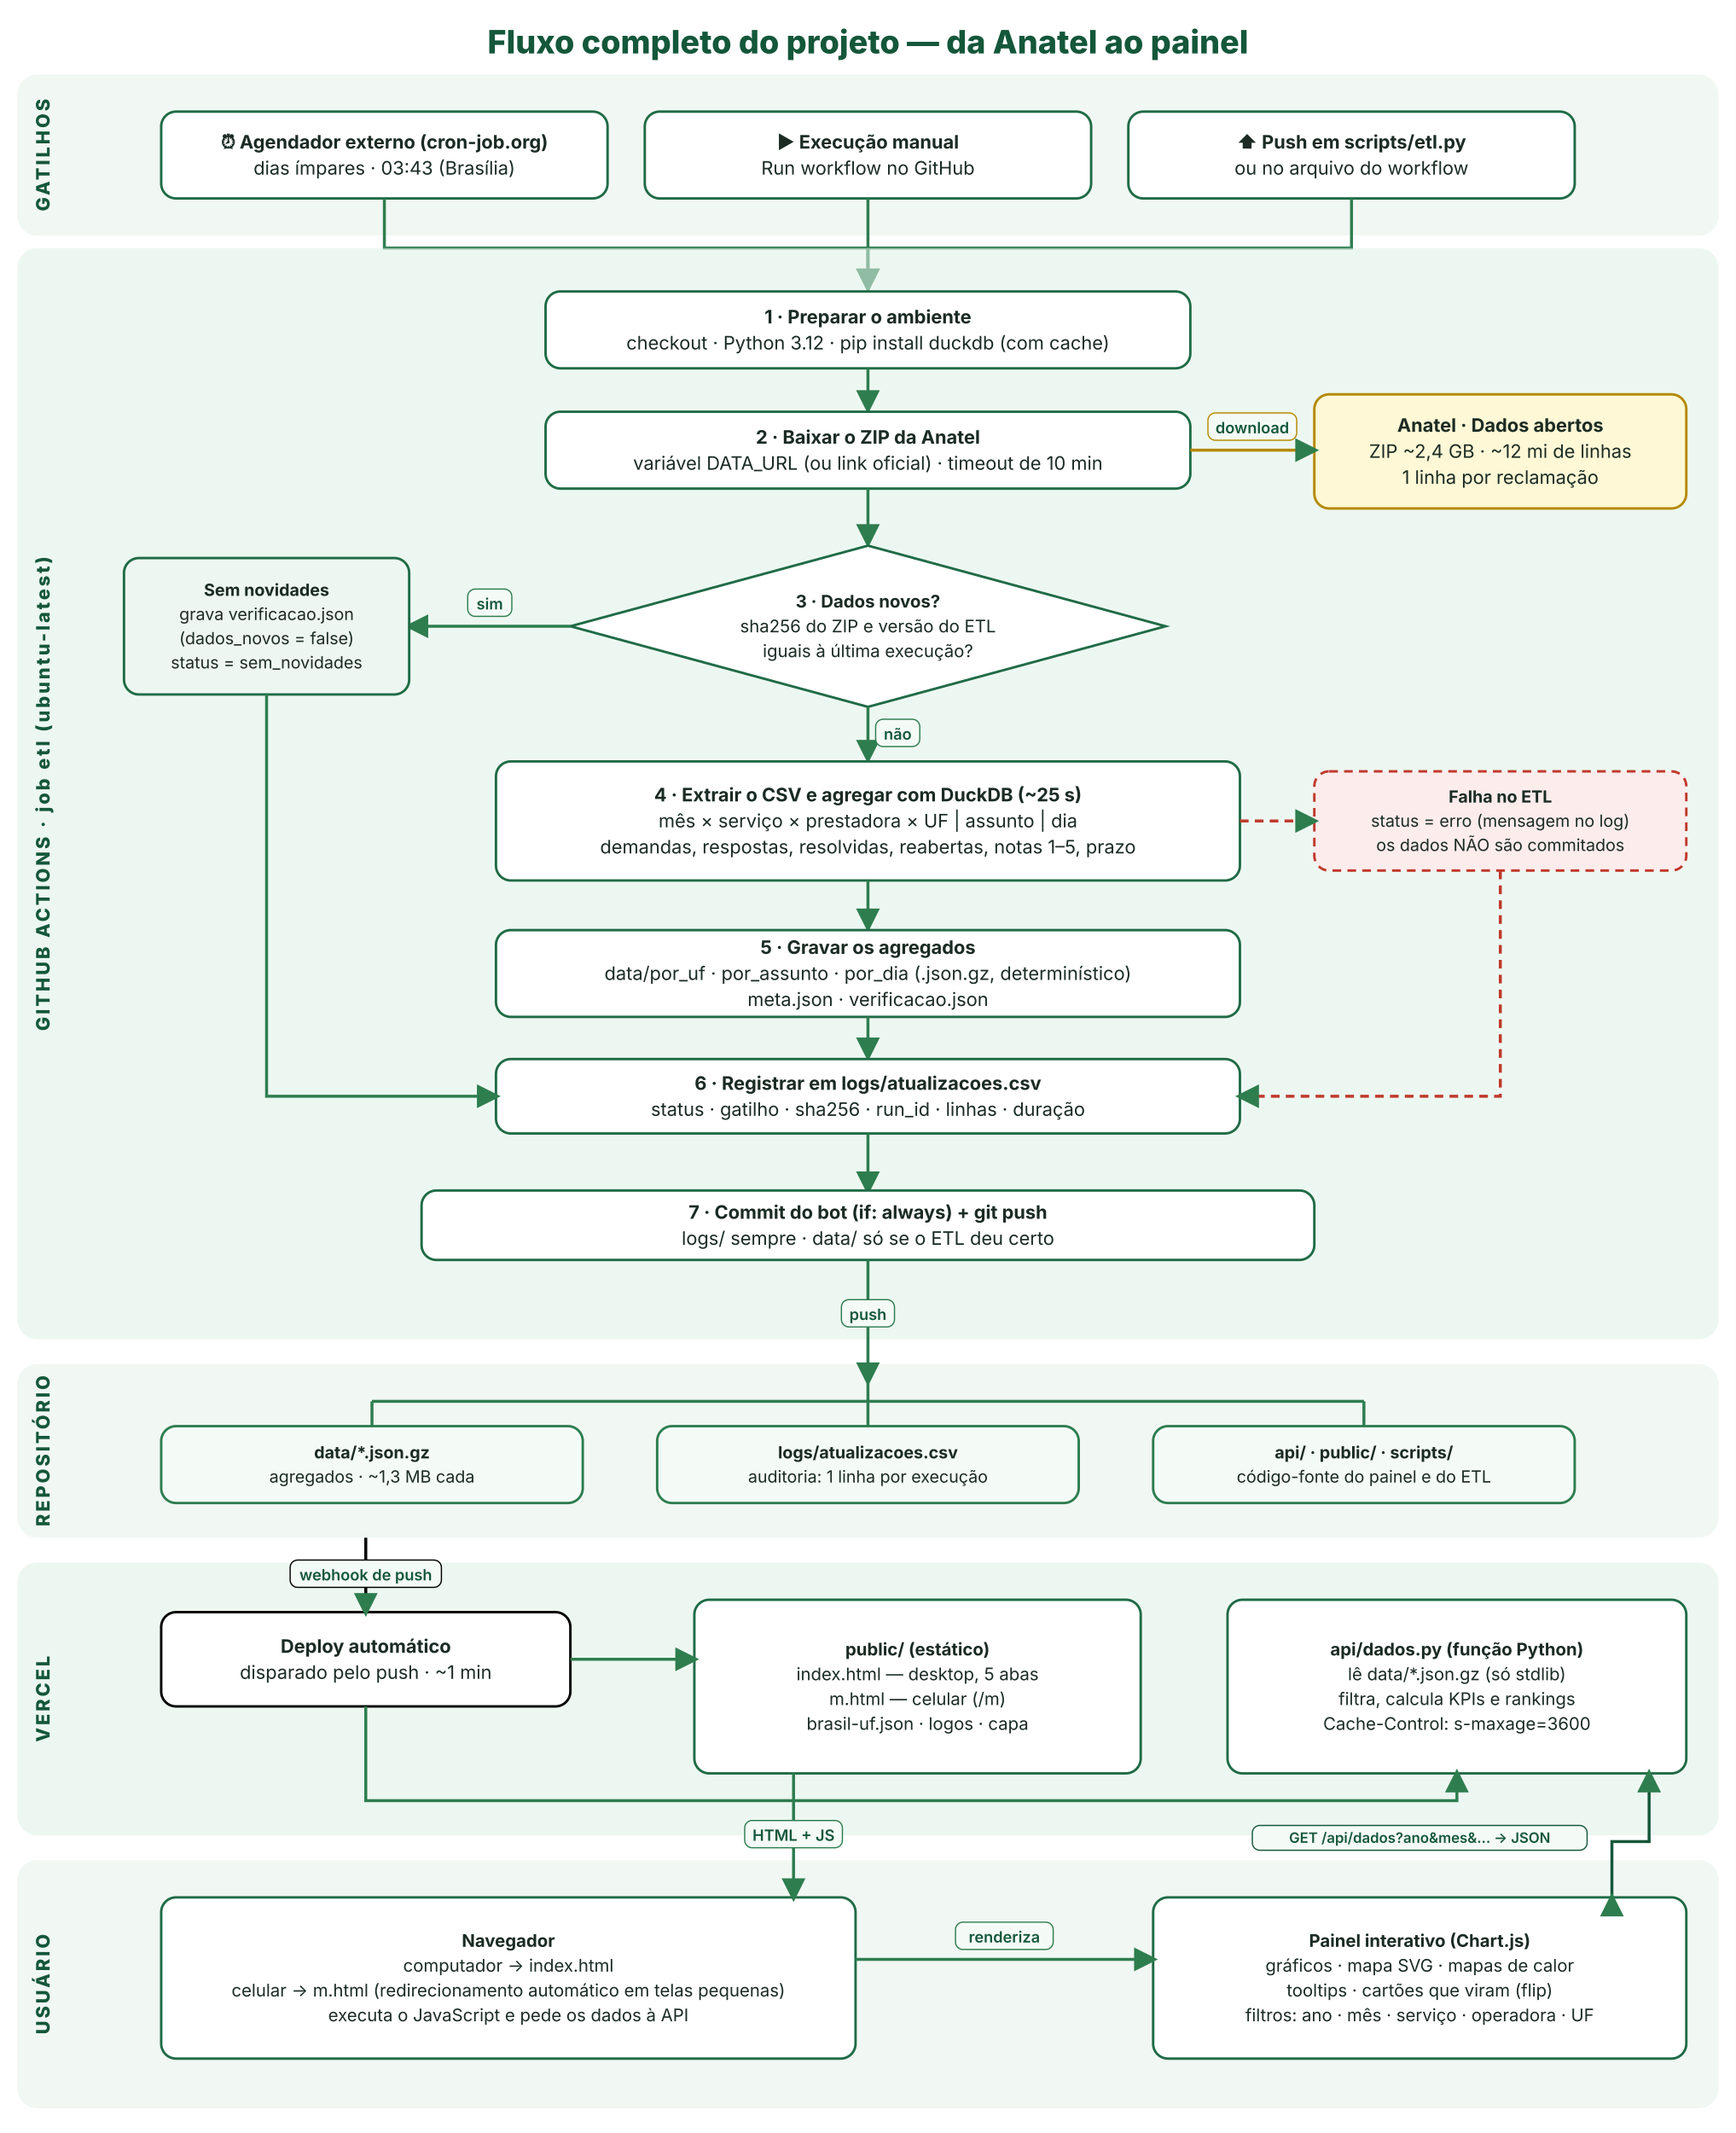
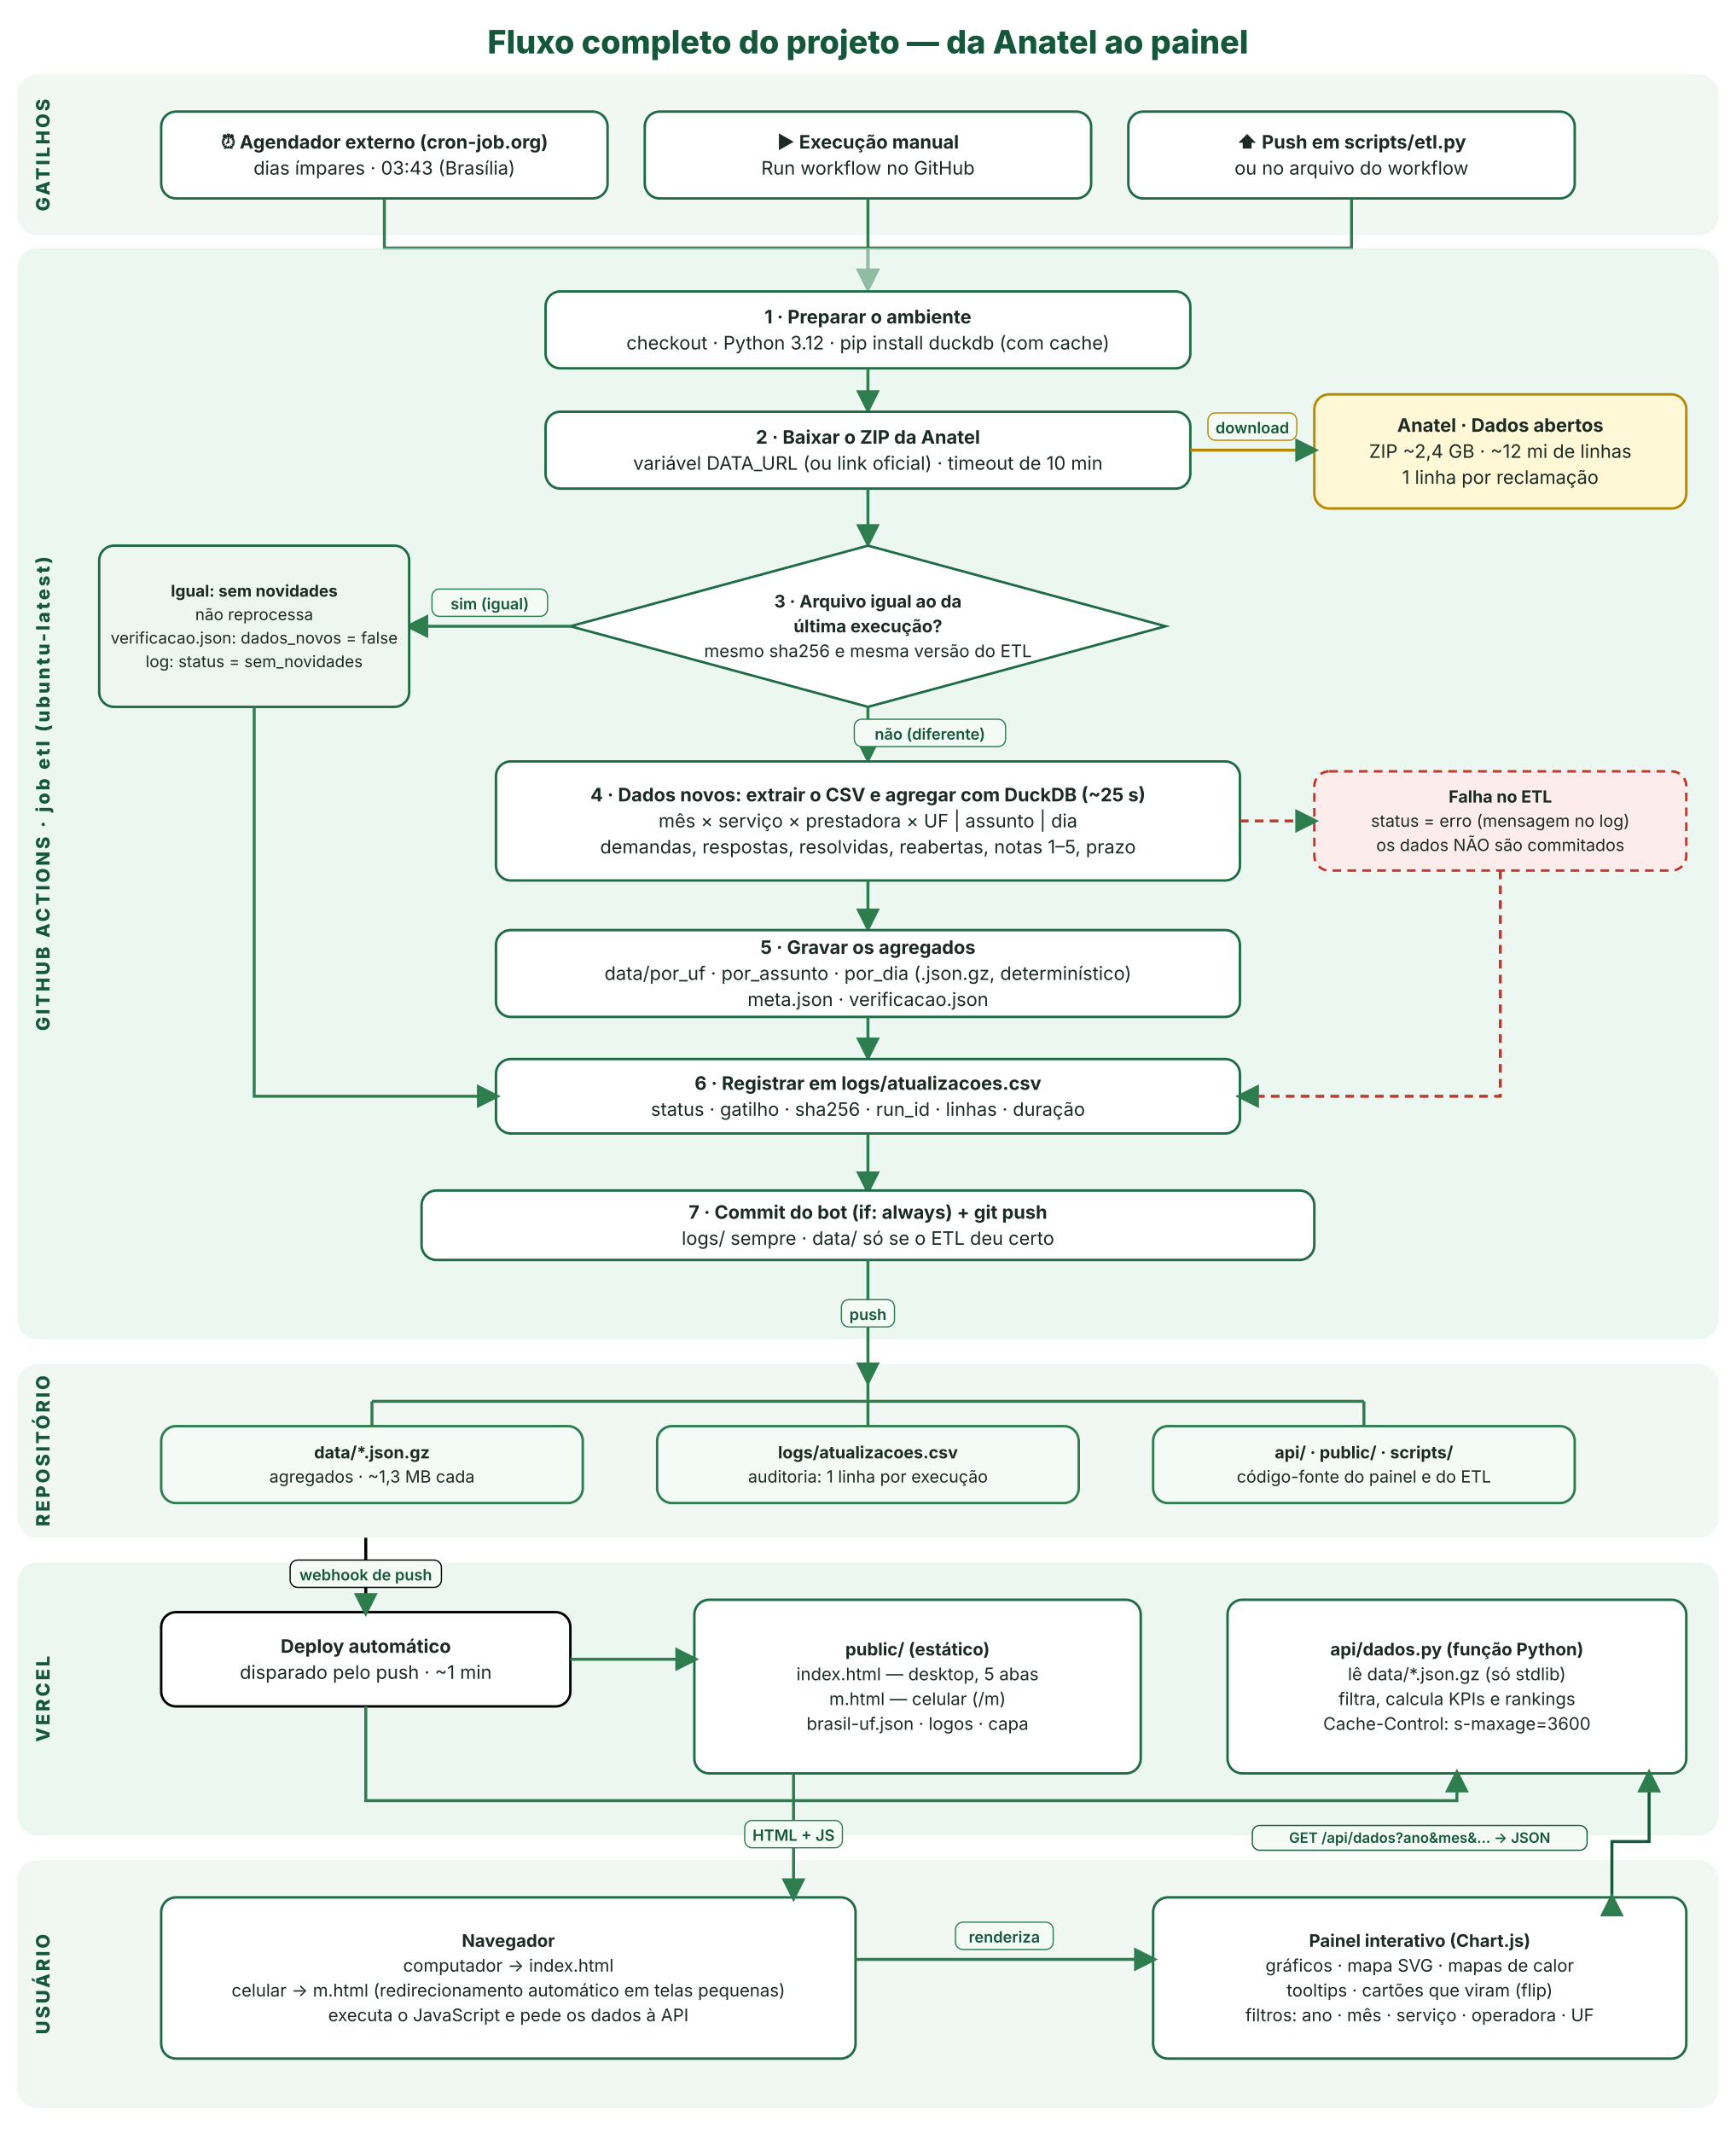
<svg xmlns="http://www.w3.org/2000/svg" viewBox="0 0 1400 1720" width="1400" height="1720" font-family="Inter, Segoe UI, Helvetica, Arial, sans-serif">
  <defs>
    <marker id="ah" viewBox="0 0 10 10" refX="8" refY="5" markerWidth="8" markerHeight="8" orient="auto-start-reverse">
      <path d="M0 0L10 5L0 10z" fill="#2e7d4f" />
    </marker>
    <marker id="ahs" viewBox="0 0 10 10" refX="2" refY="5" markerWidth="8" markerHeight="8" orient="auto-start-reverse">
      <path d="M10 0L0 5L10 10z" fill="#2e7d4f" />
    </marker>
    <filter id="sh" x="-5%" y="-5%" width="110%" height="120%">
      <feDropShadow dx="0" dy="2" stdDeviation="2" flood-opacity=".12" />
    </filter>
  </defs>
  <rect width="1400" height="1720" fill="#ffffff" />
  <text x="700.0" y="43.1" font-size="26" font-weight="800" fill="#14573a" text-anchor="middle">Fluxo completo do projeto — da Anatel ao painel</text>
  <rect x="14" y="60" width="1372" height="130" rx="16" fill="#e6f1ea" opacity=".55" />
  <text transform="translate(40 125.0) rotate(-90)" font-size="15" font-weight="800" letter-spacing="2" fill="#14573a" text-anchor="middle">GATILHOS</text>
  <rect x="130" y="90" width="360" height="70" rx="12" fill="#ffffff" stroke="#1f6b46" stroke-width="2" />
  <text x="310.0" y="119.8" font-size="15" font-weight="700" fill="#1b2b24" text-anchor="middle">⏰ Agendador externo (cron-job.org)</text>
  <text x="310.0" y="140.8" font-size="15" font-weight="400" fill="#1b2b24" text-anchor="middle">dias ímpares · 03:43 (Brasília)</text>
  <rect x="520" y="90" width="360" height="70" rx="12" fill="#ffffff" stroke="#1f6b46" stroke-width="2" />
  <text x="700.0" y="119.8" font-size="15" font-weight="700" fill="#1b2b24" text-anchor="middle">▶ Execução manual</text>
  <text x="700.0" y="140.8" font-size="15" font-weight="400" fill="#1b2b24" text-anchor="middle">Run workflow no GitHub</text>
  <rect x="910" y="90" width="360" height="70" rx="12" fill="#ffffff" stroke="#1f6b46" stroke-width="2" />
  <text x="1090.0" y="119.8" font-size="15" font-weight="700" fill="#1b2b24" text-anchor="middle">⬆ Push em scripts/etl.py</text>
  <text x="1090.0" y="140.8" font-size="15" font-weight="400" fill="#1b2b24" text-anchor="middle">ou no arquivo do workflow</text>
  <path d="M310,160 L310,200 L700,200 L700,232" fill="none" stroke="#2e7d4f" stroke-width="2.4" marker-end="url(#ah)" />
  <path d="M700,160 L700,232" fill="none" stroke="#2e7d4f" stroke-width="2.4" marker-end="url(#ah)" />
  <path d="M1090,160 L1090,200 L700,200 L700,232" fill="none" stroke="#2e7d4f" stroke-width="2.4" marker-end="url(#ah)" />
  <rect x="14" y="200" width="1372" height="880" rx="16" fill="#dff0e6" opacity=".55" />
  <text transform="translate(40 640.0) rotate(-90)" font-size="15" font-weight="800" letter-spacing="2" fill="#14573a" text-anchor="middle">GITHUB ACTIONS  ·  job etl (ubuntu-latest)</text>
  <rect x="440" y="235" width="520" height="62" rx="12" fill="#ffffff" stroke="#1f6b46" stroke-width="2" />
  <text x="700.0" y="260.8" font-size="15" font-weight="700" fill="#1b2b24" text-anchor="middle">1 · Preparar o ambiente</text>
  <text x="700.0" y="281.8" font-size="15" font-weight="400" fill="#1b2b24" text-anchor="middle">checkout · Python 3.12 · pip install duckdb (com cache)</text>
  <path d="M700,297 L700,330" fill="none" stroke="#2e7d4f" stroke-width="2.4" marker-end="url(#ah)" />
  <rect x="440" y="332" width="520" height="62" rx="12" fill="#ffffff" stroke="#1f6b46" stroke-width="2" />
  <text x="700.0" y="357.8" font-size="15" font-weight="700" fill="#1b2b24" text-anchor="middle">2 · Baixar o ZIP da Anatel</text>
  <text x="700.0" y="378.8" font-size="15" font-weight="400" fill="#1b2b24" text-anchor="middle">variável DATA_URL (ou link oficial) · timeout de 10 min</text>
  <rect x="1060" y="318" width="300" height="92" rx="12" fill="#fff8d6" stroke="#b58900" stroke-width="2" />
  <text x="1210.0" y="348.2" font-size="15" font-weight="700" fill="#1b2b24" text-anchor="middle">Anatel · Dados abertos</text>
  <text x="1210.0" y="369.2" font-size="15" font-weight="400" fill="#1b2b24" text-anchor="middle">ZIP ~2,4 GB · ~12 mi de linhas</text>
  <text x="1210.0" y="390.2" font-size="15" font-weight="400" fill="#1b2b24" text-anchor="middle">1 linha por reclamação</text>
  <path d="M960,363 L1060,363" fill="none" stroke="#b58900" stroke-width="2.4" marker-end="url(#ah)" />
  <rect x="974.2" y="333" width="71.6" height="22" rx="6" fill="#f4faf6" stroke="#b58900" stroke-width="1" />
  <text x="1010" y="349.4" font-size="12.5" font-weight="600" fill="#14573a" text-anchor="middle">download</text>
  <path d="M700,394 L700,438" fill="none" stroke="#2e7d4f" stroke-width="2.4" marker-end="url(#ah)" />
  <polygon points="700,440 940,505 700,570 460,505" fill="#ffffff" stroke="#1f6b46" stroke-width="2" />
-   <text x="700" y="489.9" font-size="14" font-weight="700" fill="#1b2b24" text-anchor="middle">3 · Dados novos?</text>
-   <text x="700" y="509.9" font-size="14" font-weight="400" fill="#1b2b24" text-anchor="middle">sha256 do ZIP e versão do ETL</text>
-   <text x="700" y="529.9" font-size="14" font-weight="400" fill="#1b2b24" text-anchor="middle">iguais à última execução?</text>
+   <text x="700" y="489.9" font-size="14" font-weight="700" fill="#1b2b24" text-anchor="middle">3 · Arquivo igual ao da</text>
+   <text x="700" y="509.9" font-size="14" font-weight="700" fill="#1b2b24" text-anchor="middle">última execução?</text>
+   <text x="700" y="529.9" font-size="14" font-weight="400" fill="#1b2b24" text-anchor="middle">mesmo sha256 e mesma versão do ETL</text>
  <path d="M460,505 L330,505" fill="none" stroke="#2e7d4f" stroke-width="2.4" marker-end="url(#ah)" />
-   <rect x="377.2" y="475" width="35.6" height="22" rx="6" fill="#f4faf6" stroke="#2e7d4f" stroke-width="1" />
-   <text x="395" y="491.4" font-size="12.5" font-weight="600" fill="#14573a" text-anchor="middle">sim</text>
-   <rect x="100" y="450" width="230" height="110" rx="12" fill="#eef6f1" stroke="#1f6b46" stroke-width="2" />
-   <text x="215.0" y="480.5" font-size="13.5" font-weight="700" fill="#1b2b24" text-anchor="middle">Sem novidades</text>
-   <text x="215.0" y="500.0" font-size="13.5" font-weight="400" fill="#1b2b24" text-anchor="middle">grava verificacao.json</text>
-   <text x="215.0" y="519.5" font-size="13.5" font-weight="400" fill="#1b2b24" text-anchor="middle">(dados_novos = false)</text>
-   <text x="215.0" y="539.0" font-size="13.5" font-weight="400" fill="#1b2b24" text-anchor="middle">status = sem_novidades</text>
+   <rect x="348.4" y="475" width="93.2" height="22" rx="6" fill="#f4faf6" stroke="#2e7d4f" stroke-width="1" />
+   <text x="395" y="491.4" font-size="12.5" font-weight="600" fill="#14573a" text-anchor="middle">sim (igual)</text>
+   <rect x="80" y="440" width="250" height="130" rx="12" fill="#eef6f1" stroke="#1f6b46" stroke-width="2" />
+   <text x="205.0" y="481.1" font-size="13" font-weight="700" fill="#1b2b24" text-anchor="middle">Igual: sem novidades</text>
+   <text x="205.0" y="500.1" font-size="13" font-weight="400" fill="#1b2b24" text-anchor="middle">não reprocessa</text>
+   <text x="205.0" y="519.0" font-size="13" font-weight="400" fill="#1b2b24" text-anchor="middle">verificacao.json: dados_novos = false</text>
+   <text x="205.0" y="538.0" font-size="13" font-weight="400" fill="#1b2b24" text-anchor="middle">log: status = sem_novidades</text>
  <path d="M700,570 L700,612" fill="none" stroke="#2e7d4f" stroke-width="2.4" marker-end="url(#ah)" />
-   <rect x="706.2" y="580" width="35.6" height="22" rx="6" fill="#f4faf6" stroke="#2e7d4f" stroke-width="1" />
-   <text x="724" y="596.4" font-size="12.5" font-weight="600" fill="#14573a" text-anchor="middle">não</text>
+   <rect x="689.0" y="580" width="122.0" height="22" rx="6" fill="#f4faf6" stroke="#2e7d4f" stroke-width="1" />
+   <text x="750" y="596.4" font-size="12.5" font-weight="600" fill="#14573a" text-anchor="middle">não (diferente)</text>
  <rect x="400" y="614" width="600" height="96" rx="12" fill="#ffffff" stroke="#1f6b46" stroke-width="2" />
-   <text x="700.0" y="646.2" font-size="15" font-weight="700" fill="#1b2b24" text-anchor="middle">4 · Extrair o CSV e agregar com DuckDB (~25 s)</text>
+   <text x="700.0" y="646.2" font-size="15" font-weight="700" fill="#1b2b24" text-anchor="middle">4 · Dados novos: extrair o CSV e agregar com DuckDB (~25 s)</text>
  <text x="700.0" y="667.2" font-size="15" font-weight="400" fill="#1b2b24" text-anchor="middle">mês × serviço × prestadora × UF | assunto | dia</text>
  <text x="700.0" y="688.2" font-size="15" font-weight="400" fill="#1b2b24" text-anchor="middle">demandas, respostas, resolvidas, reabertas, notas 1–5, prazo</text>
  <path d="M700,710 L700,748" fill="none" stroke="#2e7d4f" stroke-width="2.4" marker-end="url(#ah)" />
  <rect x="400" y="750" width="600" height="70" rx="12" fill="#ffffff" stroke="#1f6b46" stroke-width="2" />
  <text x="700.0" y="769.2" font-size="15" font-weight="700" fill="#1b2b24" text-anchor="middle">5 · Gravar os agregados</text>
  <text x="700.0" y="790.2" font-size="15" font-weight="400" fill="#1b2b24" text-anchor="middle">data/por_uf · por_assunto · por_dia (.json.gz, determinístico)</text>
  <text x="700.0" y="811.2" font-size="15" font-weight="400" fill="#1b2b24" text-anchor="middle">meta.json · verificacao.json</text>
  <rect x="1060" y="622" width="300" height="80" rx="12" fill="#fdecec" stroke="#c0392b" stroke-width="2" stroke-dasharray="7 5" />
  <text x="1210.0" y="647.2" font-size="13.5" font-weight="700" fill="#1b2b24" text-anchor="middle">Falha no ETL</text>
  <text x="1210.0" y="666.7" font-size="13.5" font-weight="400" fill="#1b2b24" text-anchor="middle">status = erro (mensagem no log)</text>
  <text x="1210.0" y="686.2" font-size="13.5" font-weight="400" fill="#1b2b24" text-anchor="middle">os dados NÃO são commitados</text>
  <path d="M1000,662 L1060,662" fill="none" stroke="#c0392b" stroke-width="2.4" stroke-dasharray="7 5" marker-end="url(#ah)" />
  <path d="M700,820 L700,852" fill="none" stroke="#2e7d4f" stroke-width="2.4" marker-end="url(#ah)" />
  <rect x="400" y="854" width="600" height="60" rx="12" fill="#ffffff" stroke="#1f6b46" stroke-width="2" />
  <text x="700.0" y="878.8" font-size="15" font-weight="700" fill="#1b2b24" text-anchor="middle">6 · Registrar em logs/atualizacoes.csv</text>
  <text x="700.0" y="899.8" font-size="15" font-weight="400" fill="#1b2b24" text-anchor="middle">status · gatilho · sha256 · run_id · linhas · duração</text>
-   <path d="M215,560 L215,884 L400,884" fill="none" stroke="#2e7d4f" stroke-width="2.4" marker-end="url(#ah)" />
+   <path d="M205,570 L205,884 L400,884" fill="none" stroke="#2e7d4f" stroke-width="2.4" marker-end="url(#ah)" />
  <path d="M1210,702 L1210,884 L1000,884" fill="none" stroke="#c0392b" stroke-width="2.4" stroke-dasharray="7 5" marker-end="url(#ah)" />
  <path d="M700,914 L700,960" fill="none" stroke="#2e7d4f" stroke-width="2.4" marker-end="url(#ah)" />
  <rect x="340" y="960" width="720" height="56" rx="12" fill="#ffffff" stroke="#1f6b46" stroke-width="2" />
  <text x="700.0" y="982.8" font-size="15" font-weight="700" fill="#1b2b24" text-anchor="middle">7 · Commit do bot  (if: always) + git push</text>
  <text x="700.0" y="1003.8" font-size="15" font-weight="400" fill="#1b2b24" text-anchor="middle">logs/ sempre · data/ só se o ETL deu certo</text>
  <rect x="14" y="1100" width="1372" height="140" rx="16" fill="#e6f1ea" opacity=".55" />
  <text transform="translate(40 1170.0) rotate(-90)" font-size="15" font-weight="800" letter-spacing="2" fill="#14573a" text-anchor="middle">REPOSITÓRIO</text>
  <path d="M700,1016 L700,1114" fill="none" stroke="#2e7d4f" stroke-width="2.4" marker-end="url(#ah)" />
  <rect x="678.6" y="1048" width="42.8" height="22" rx="6" fill="#f4faf6" stroke="#2e7d4f" stroke-width="1" />
  <text x="700" y="1064.4" font-size="12.5" font-weight="600" fill="#14573a" text-anchor="middle">push</text>
  <rect x="130" y="1150" width="340" height="62" rx="12" fill="#f4faf6" stroke="#2e7d4f" stroke-width="2" />
  <text x="300.0" y="1176.0" font-size="13.5" font-weight="700" fill="#1b2b24" text-anchor="middle">data/*.json.gz</text>
  <text x="300.0" y="1195.5" font-size="13.5" font-weight="400" fill="#1b2b24" text-anchor="middle">agregados · ~1,3 MB cada</text>
  <rect x="530" y="1150" width="340" height="62" rx="12" fill="#f4faf6" stroke="#2e7d4f" stroke-width="2" />
  <text x="700.0" y="1176.0" font-size="13.5" font-weight="700" fill="#1b2b24" text-anchor="middle">logs/atualizacoes.csv</text>
  <text x="700.0" y="1195.5" font-size="13.5" font-weight="400" fill="#1b2b24" text-anchor="middle">auditoria: 1 linha por execução</text>
  <rect x="930" y="1150" width="340" height="62" rx="12" fill="#f4faf6" stroke="#2e7d4f" stroke-width="2" />
  <text x="1100.0" y="1176.0" font-size="13.5" font-weight="700" fill="#1b2b24" text-anchor="middle">api/ · public/ · scripts/</text>
  <text x="1100.0" y="1195.5" font-size="13.5" font-weight="400" fill="#1b2b24" text-anchor="middle">código-fonte do painel e do ETL</text>
  <path d="M700,1114 L700,1130 M300,1130 L1100,1130 M300,1130 L300,1150 M700,1130 L700,1150 M1100,1130 L1100,1150" fill="none" stroke="#2e7d4f" stroke-width="2.4" />
  <rect x="14" y="1260" width="1372" height="220" rx="16" fill="#dff0e6" opacity=".55" />
  <text transform="translate(40 1370.0) rotate(-90)" font-size="15" font-weight="800" letter-spacing="2" fill="#14573a" text-anchor="middle">VERCEL</text>
  <rect x="130" y="1300" width="330" height="76" rx="12" fill="#ffffff" stroke="#000000" stroke-width="2" />
  <text x="295.0" y="1332.8" font-size="15" font-weight="700" fill="#1b2b24" text-anchor="middle">Deploy automático</text>
  <text x="295.0" y="1353.8" font-size="15" font-weight="400" fill="#1b2b24" text-anchor="middle">disparado pelo push · ~1 min</text>
  <path d="M295,1240 L295,1300" fill="none" stroke="#000000" stroke-width="2.4" marker-end="url(#ah)" />
  <rect x="234.0" y="1258" width="122.0" height="22" rx="6" fill="#f4faf6" stroke="#000000" stroke-width="1" />
  <text x="295" y="1274.4" font-size="12.5" font-weight="600" fill="#14573a" text-anchor="middle">webhook de push</text>
  <rect x="560" y="1290" width="360" height="140" rx="12" fill="#ffffff" stroke="#1f6b46" stroke-width="2" />
  <text x="740.0" y="1334.9" font-size="14" font-weight="700" fill="#1b2b24" text-anchor="middle">public/ (estático)</text>
  <text x="740.0" y="1354.9" font-size="14" font-weight="400" fill="#1b2b24" text-anchor="middle">index.html — desktop, 5 abas</text>
  <text x="740.0" y="1374.9" font-size="14" font-weight="400" fill="#1b2b24" text-anchor="middle">m.html — celular (/m)</text>
  <text x="740.0" y="1394.9" font-size="14" font-weight="400" fill="#1b2b24" text-anchor="middle">brasil-uf.json · logos · capa</text>
  <rect x="990" y="1290" width="370" height="140" rx="12" fill="#ffffff" stroke="#1f6b46" stroke-width="2" />
  <text x="1175.0" y="1334.9" font-size="14" font-weight="700" fill="#1b2b24" text-anchor="middle">api/dados.py (função Python)</text>
  <text x="1175.0" y="1354.9" font-size="14" font-weight="400" fill="#1b2b24" text-anchor="middle">lê data/*.json.gz (só stdlib)</text>
  <text x="1175.0" y="1374.9" font-size="14" font-weight="400" fill="#1b2b24" text-anchor="middle">filtra, calcula KPIs e rankings</text>
  <text x="1175.0" y="1394.9" font-size="14" font-weight="400" fill="#1b2b24" text-anchor="middle">Cache-Control: s-maxage=3600</text>
  <path d="M460,1338 L560,1338" fill="none" stroke="#2e7d4f" stroke-width="2.4" marker-end="url(#ah)" />
  <path d="M295,1376 L295,1452 L1175,1452 L1175,1430" fill="none" stroke="#2e7d4f" stroke-width="2.4" marker-end="url(#ah)" />
  <rect x="14" y="1500" width="1372" height="200" rx="16" fill="#e6f1ea" opacity=".55" />
  <text transform="translate(40 1600.0) rotate(-90)" font-size="15" font-weight="800" letter-spacing="2" fill="#14573a" text-anchor="middle">USUÁRIO</text>
  <rect x="130" y="1530" width="560" height="130" rx="12" fill="#ffffff" stroke="#1f6b46" stroke-width="2" />
  <text x="410.0" y="1569.9" font-size="14" font-weight="700" fill="#1b2b24" text-anchor="middle">Navegador</text>
  <text x="410.0" y="1589.9" font-size="14" font-weight="400" fill="#1b2b24" text-anchor="middle">computador → index.html</text>
  <text x="410.0" y="1609.9" font-size="14" font-weight="400" fill="#1b2b24" text-anchor="middle">celular → m.html (redirecionamento automático em telas pequenas)</text>
  <text x="410.0" y="1629.9" font-size="14" font-weight="400" fill="#1b2b24" text-anchor="middle">executa o JavaScript e pede os dados à API</text>
  <rect x="930" y="1530" width="430" height="130" rx="12" fill="#ffffff" stroke="#1f6b46" stroke-width="2" />
  <text x="1145.0" y="1569.9" font-size="14" font-weight="700" fill="#1b2b24" text-anchor="middle">Painel interativo (Chart.js)</text>
  <text x="1145.0" y="1589.9" font-size="14" font-weight="400" fill="#1b2b24" text-anchor="middle">gráficos · mapa SVG · mapas de calor</text>
  <text x="1145.0" y="1609.9" font-size="14" font-weight="400" fill="#1b2b24" text-anchor="middle">tooltips · cartões que viram (flip)</text>
  <text x="1145.0" y="1629.9" font-size="14" font-weight="400" fill="#1b2b24" text-anchor="middle">filtros: ano · mês · serviço · operadora · UF</text>
  <path d="M640,1430 L640,1530" fill="none" stroke="#2e7d4f" stroke-width="2.4" marker-end="url(#ah)" />
  <rect x="600.6" y="1468" width="78.8" height="22" rx="6" fill="#f4faf6" stroke="#2e7d4f" stroke-width="1" />
  <text x="640" y="1484.4" font-size="12.5" font-weight="600" fill="#14573a" text-anchor="middle">HTML + JS</text>
  <path d="M690,1580 L930,1580" fill="none" stroke="#2e7d4f" stroke-width="2.4" marker-end="url(#ah)" />
  <rect x="770.6" y="1550" width="78.8" height="22" rx="6" fill="#f4faf6" stroke="#2e7d4f" stroke-width="1" />
  <text x="810" y="1566.4" font-size="12.5" font-weight="600" fill="#14573a" text-anchor="middle">renderiza</text>
  <path d="M1300,1530 L1300,1485 L1330,1485 L1330,1430" fill="none" stroke="#14573a" stroke-width="2.4" marker-end="url(#ah)" marker-start="url(#ahs)" />
  <rect x="1010" y="1472" width="270" height="20" rx="6" fill="#f4faf6" stroke="#14573a" />
  <text x="1145" y="1486.0" font-size="11.5" font-weight="600" fill="#14573a" text-anchor="middle">GET /api/dados?ano&amp;mes&amp;…  →  JSON</text>
</svg>
